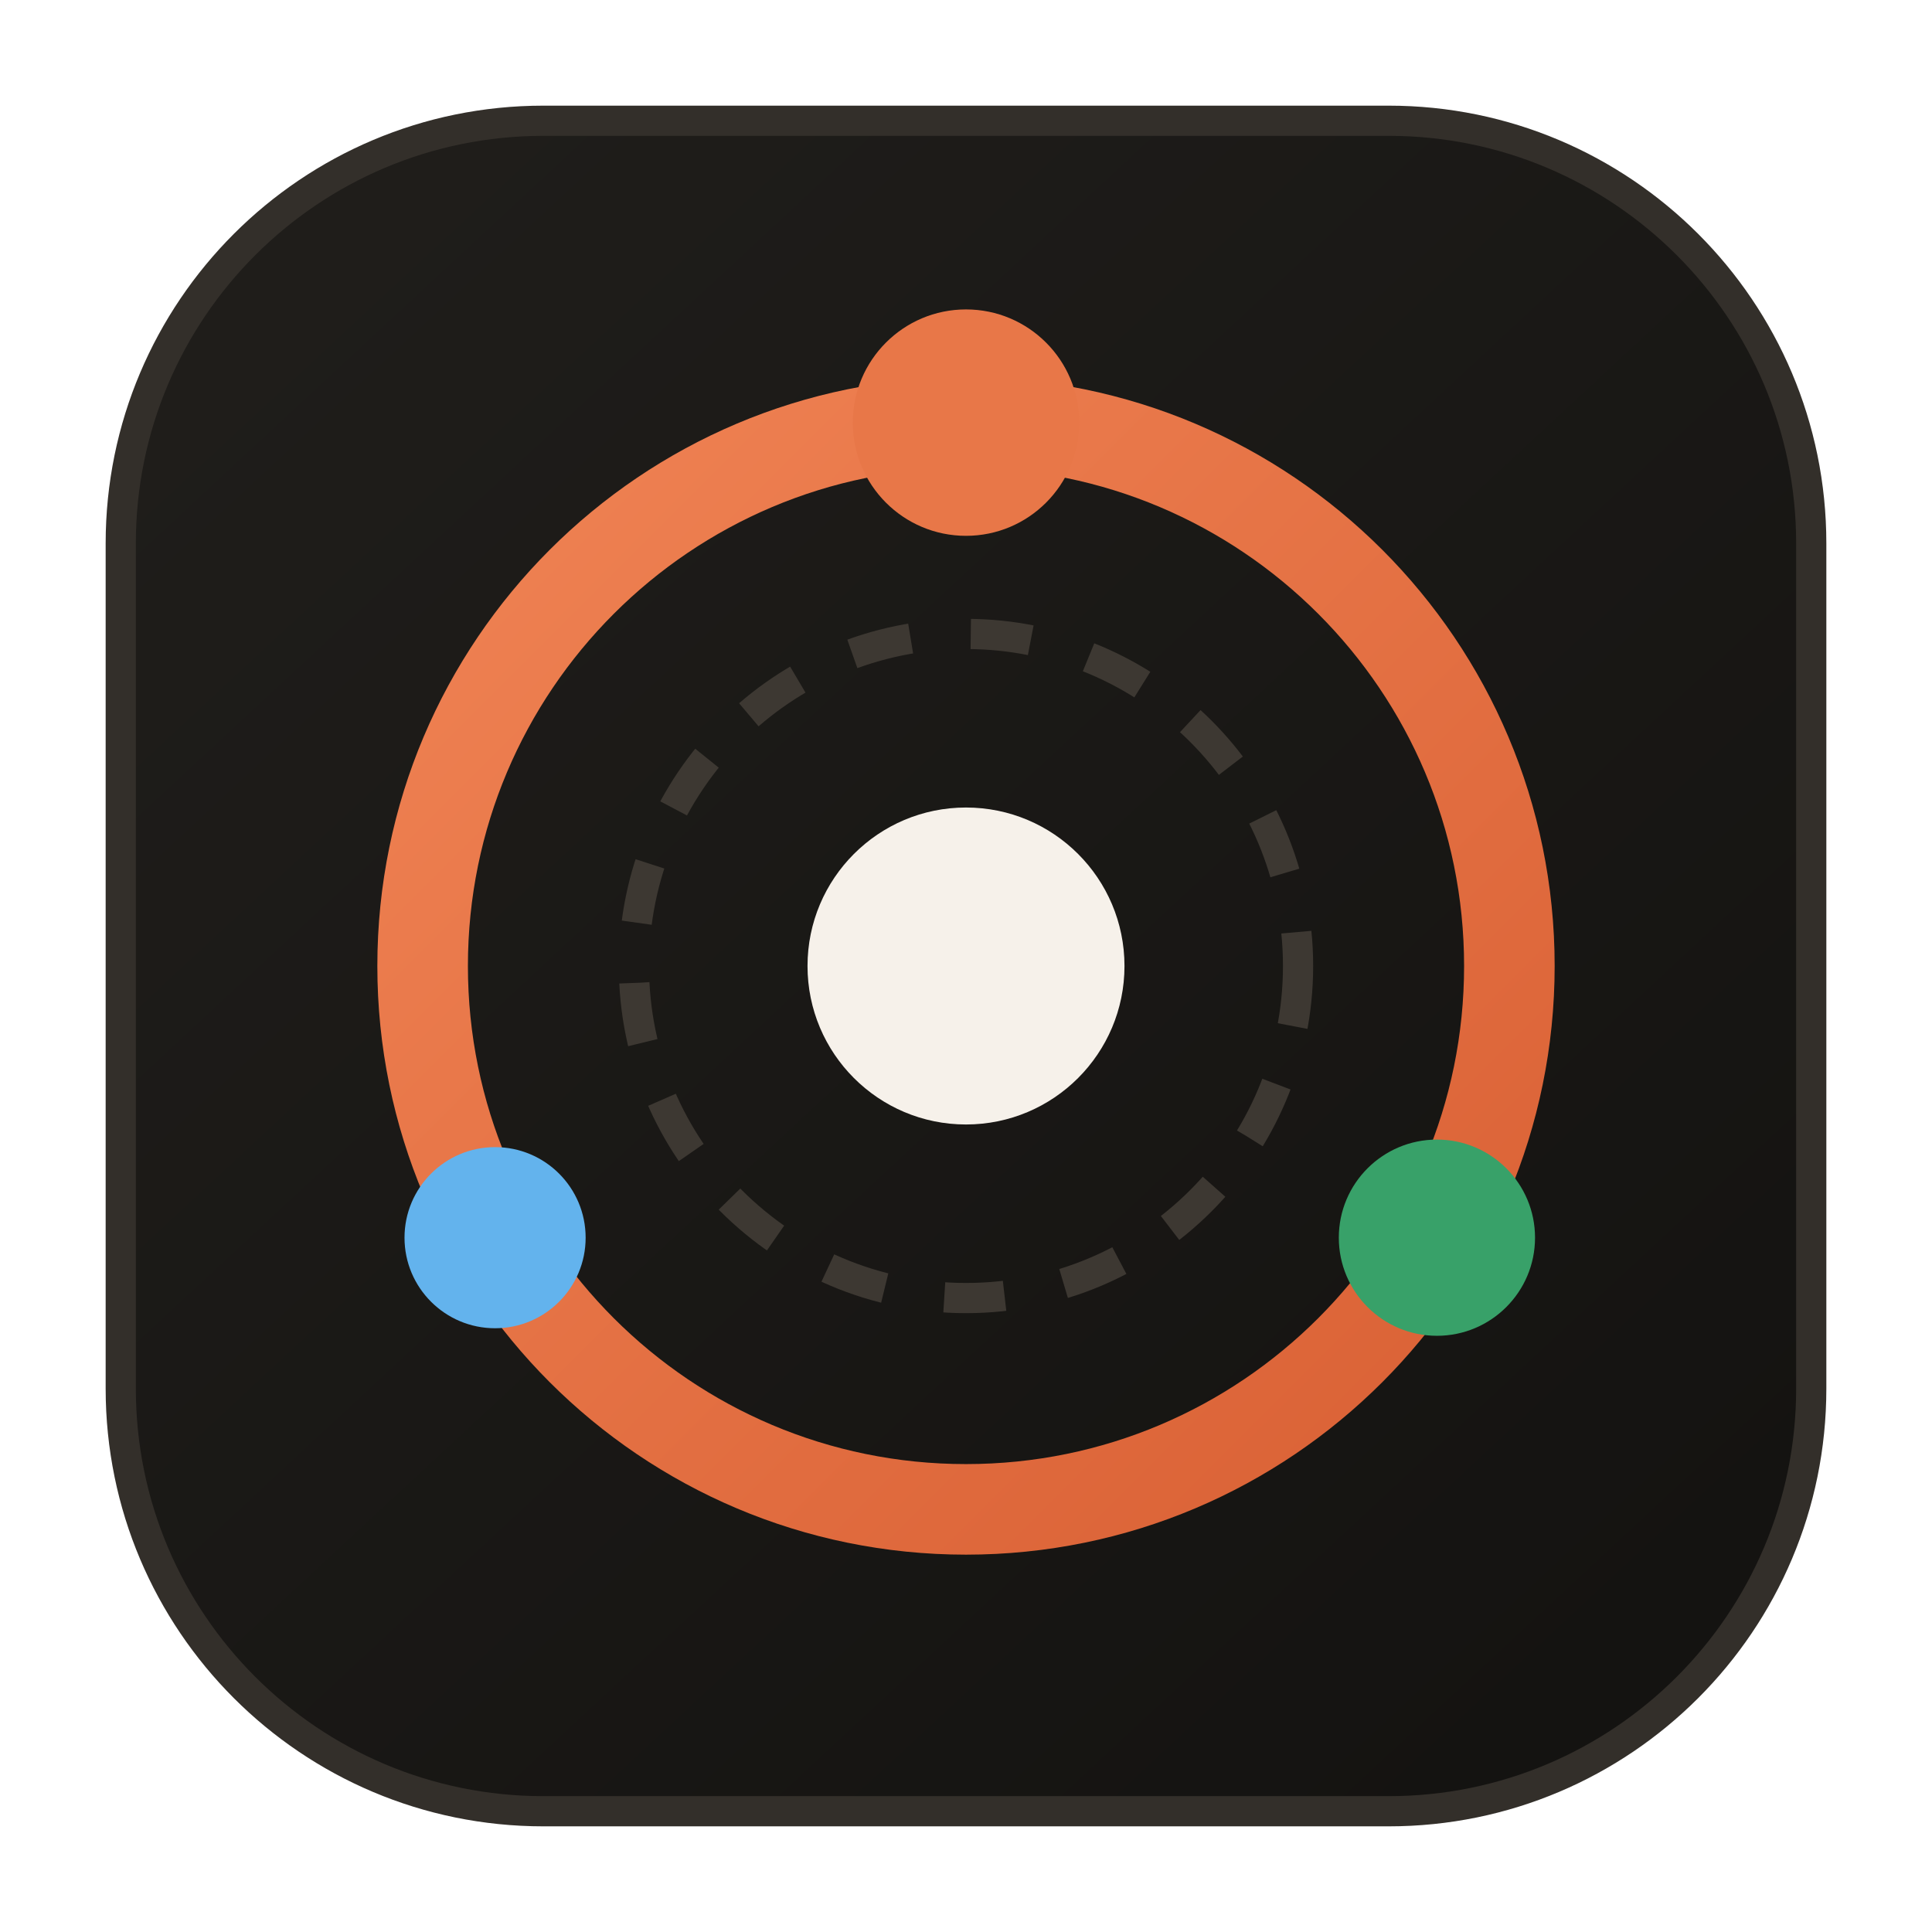
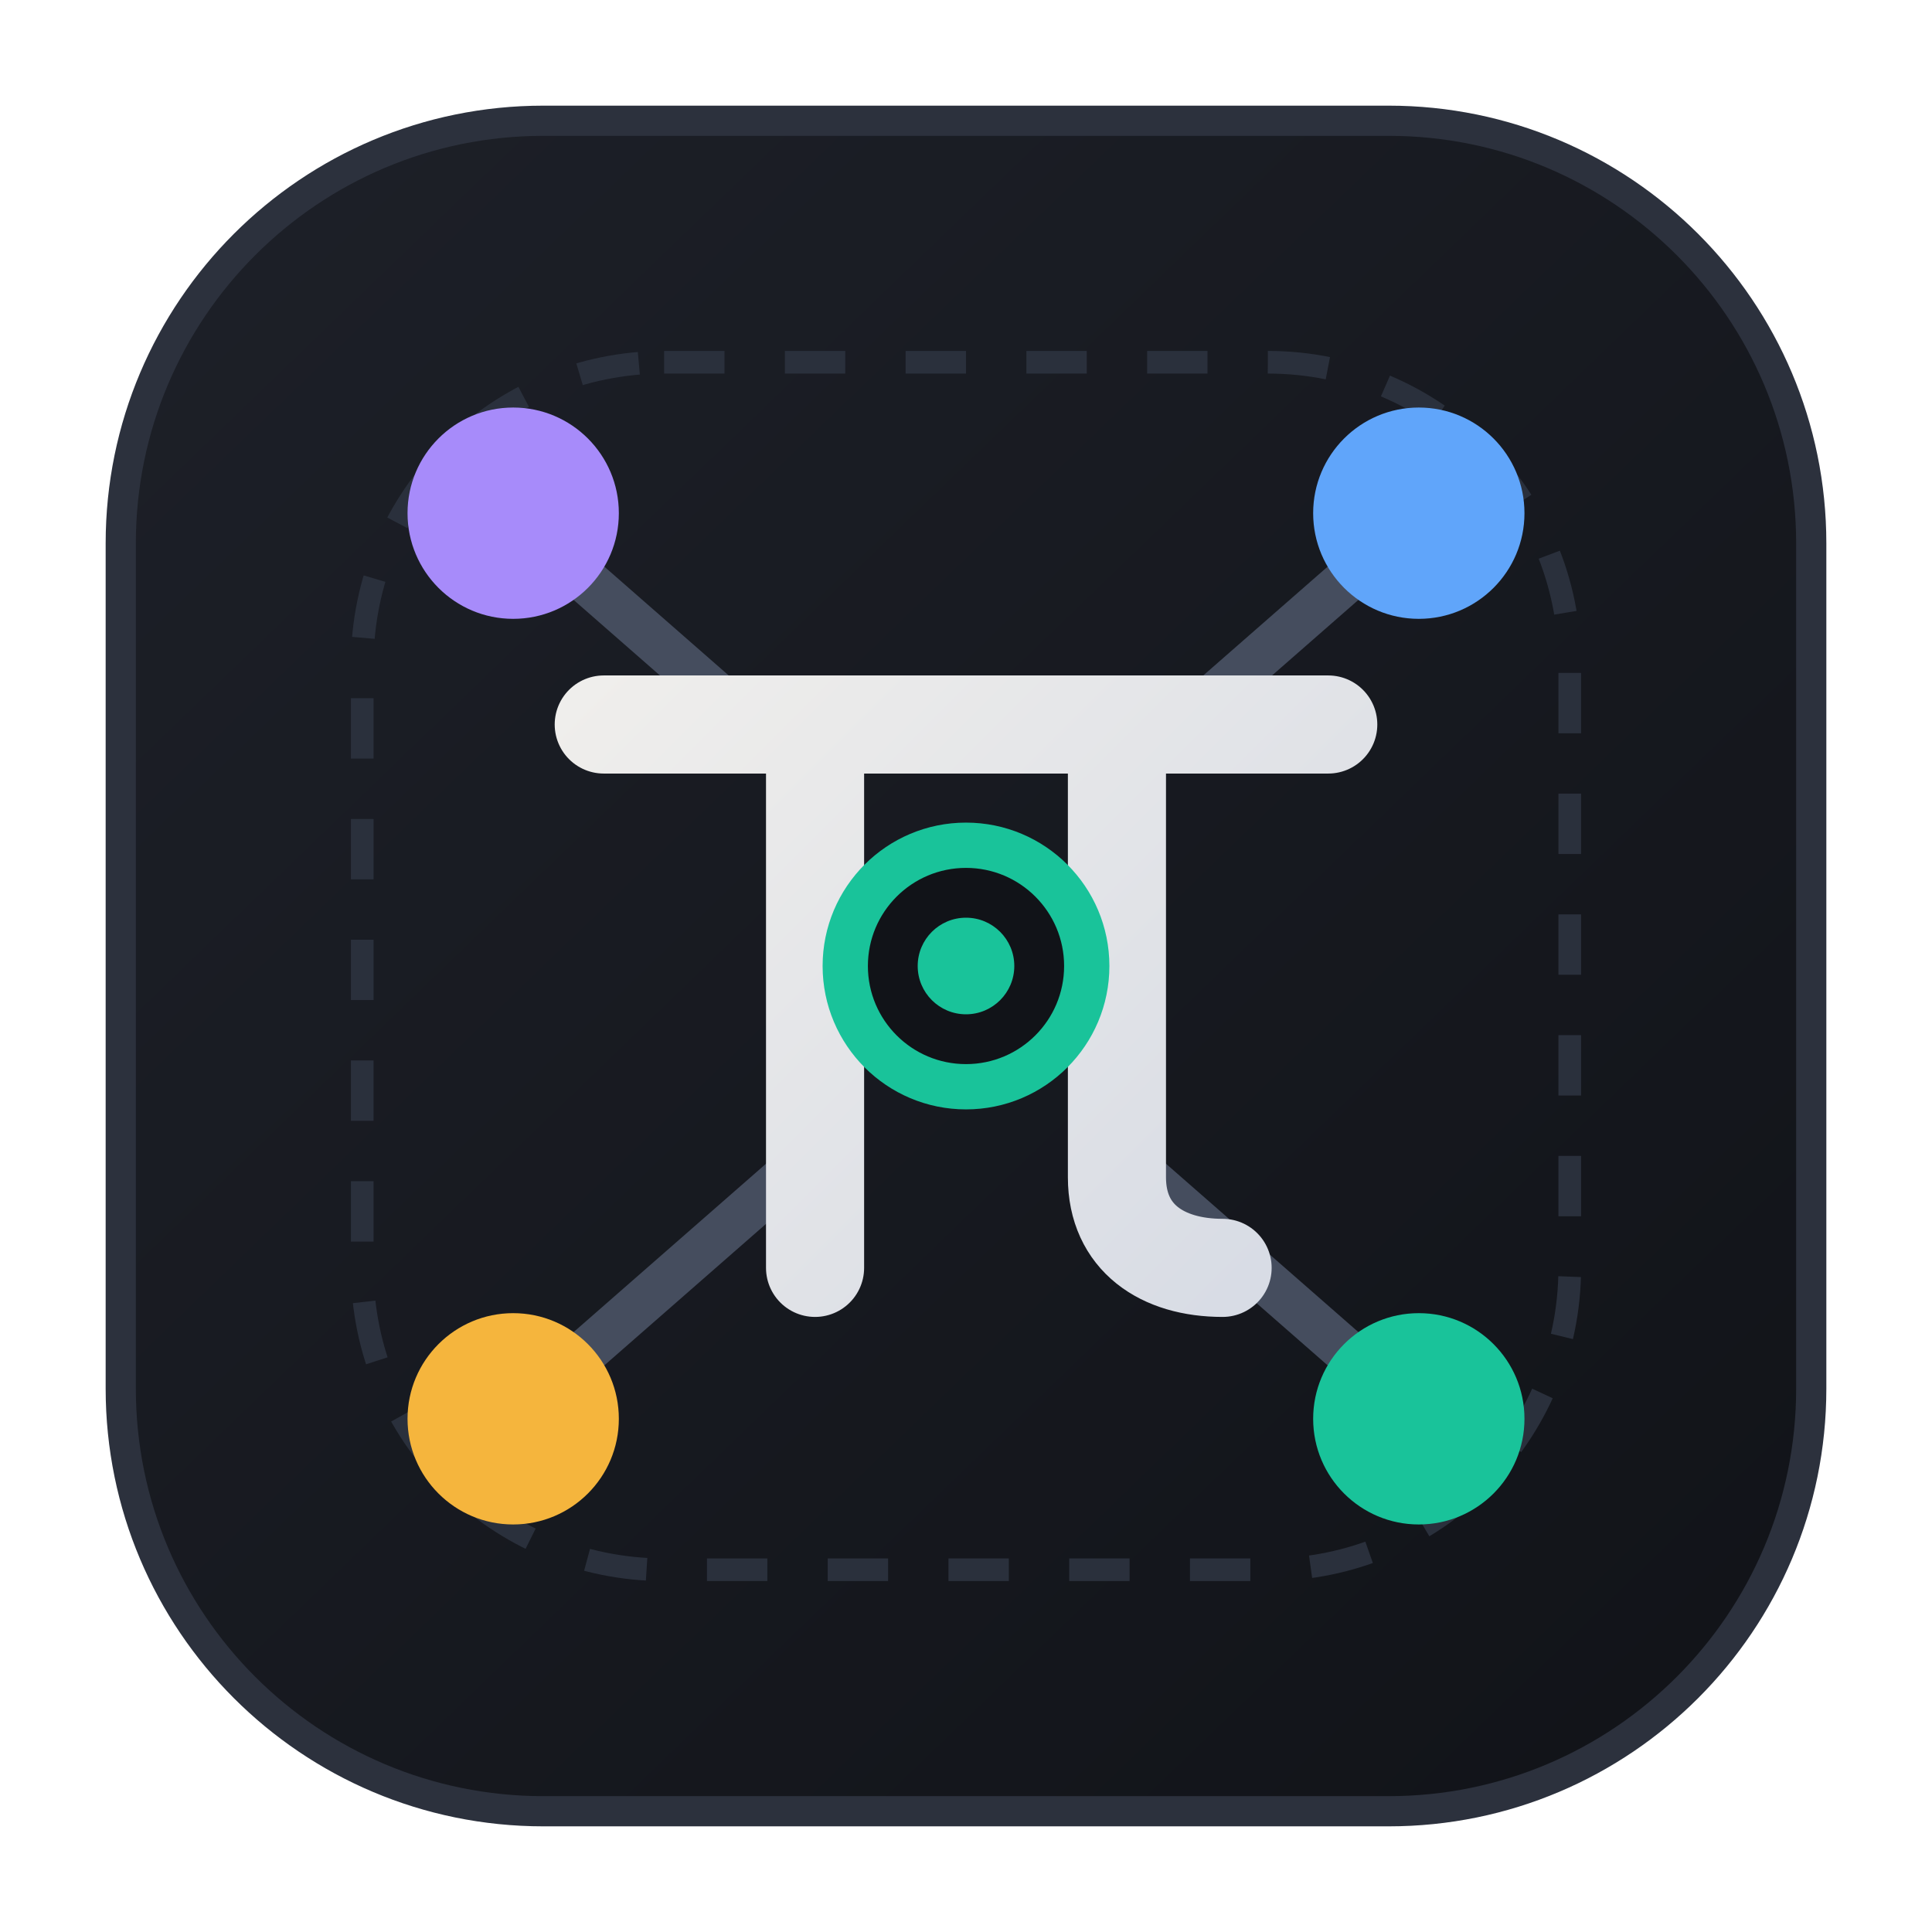
<svg xmlns="http://www.w3.org/2000/svg" viewBox="0 0 128 128" fill="none">
  <defs>
-     <linearGradient id="bg" x1="12" y1="8" x2="116" y2="120" gradientUnits="userSpaceOnUse">
-       <stop offset="0%" stop-color="#201E1B" />
-       <stop offset="100%" stop-color="#131210" />
+     <linearGradient id="pi-bg" x1="10" y1="8" x2="118" y2="120" gradientUnits="userSpaceOnUse">
+       <stop offset="0%" stop-color="#1d2028" />
+       <stop offset="100%" stop-color="#111318" />
    </linearGradient>
-     <linearGradient id="ring" x1="28" y1="28" x2="100" y2="100" gradientUnits="userSpaceOnUse">
-       <stop offset="0%" stop-color="#F08354" />
-       <stop offset="100%" stop-color="#D96034" />
+     <linearGradient id="pi-bus" x1="28" y1="28" x2="100" y2="100" gradientUnits="userSpaceOnUse">
+       <stop offset="0%" stop-color="#f7f4ee" />
+       <stop offset="100%" stop-color="#cfd5e2" />
    </linearGradient>
  </defs>
-   <rect x="8" y="8" width="112" height="112" rx="28" fill="url(#bg)" stroke="#332F2A" stroke-width="2" />
-   <circle cx="64" cy="64" r="36" stroke="url(#ring)" stroke-width="6" />
-   <circle cx="64" cy="64" r="22" stroke="#3D3832" stroke-width="2" stroke-dasharray="4 4" />
-   <circle cx="64" cy="64" r="10.5" fill="#F6F1EA" />
-   <circle cx="64" cy="28" r="7.5" fill="#E87748" />
-   <circle cx="95.2" cy="82" r="6.5" fill="#38A169" />
-   <circle cx="32.8" cy="82" r="6" fill="#63B3ED" />
+   <rect x="8" y="8" width="112" height="112" rx="28" fill="url(#pi-bg)" stroke="#2c313d" stroke-width="2" />
+   <rect x="24" y="24" width="80" height="80" rx="20" stroke="#2a303c" stroke-width="1.5" stroke-dasharray="4 4" />
+   <path d="M36 36L52 50M92 36L76 50M36 92L52 78M92 92L76 78" stroke="#454d5e" stroke-width="3" stroke-linecap="round" />
+   <path d="M40 48H88" stroke="url(#pi-bus)" stroke-width="6.5" stroke-linecap="round" />
+   <path d="M54 48V84M74 48V78C74 82 77 84 81 84" stroke="url(#pi-bus)" stroke-width="6.5" stroke-linecap="round" stroke-linejoin="round" />
+   <circle cx="34" cy="34" r="7" fill="#a78bfa" />
+   <circle cx="94" cy="34" r="7" fill="#60a5fa" />
+   <circle cx="34" cy="94" r="7" fill="#f5b53d" />
+   <circle cx="94" cy="94" r="7" fill="#19c39a" />
+   <circle cx="64" cy="64" r="8" fill="#111318" stroke="#19c39a" stroke-width="3" />
+   <circle cx="64" cy="64" r="3.2" fill="#19c39a" />
</svg>
